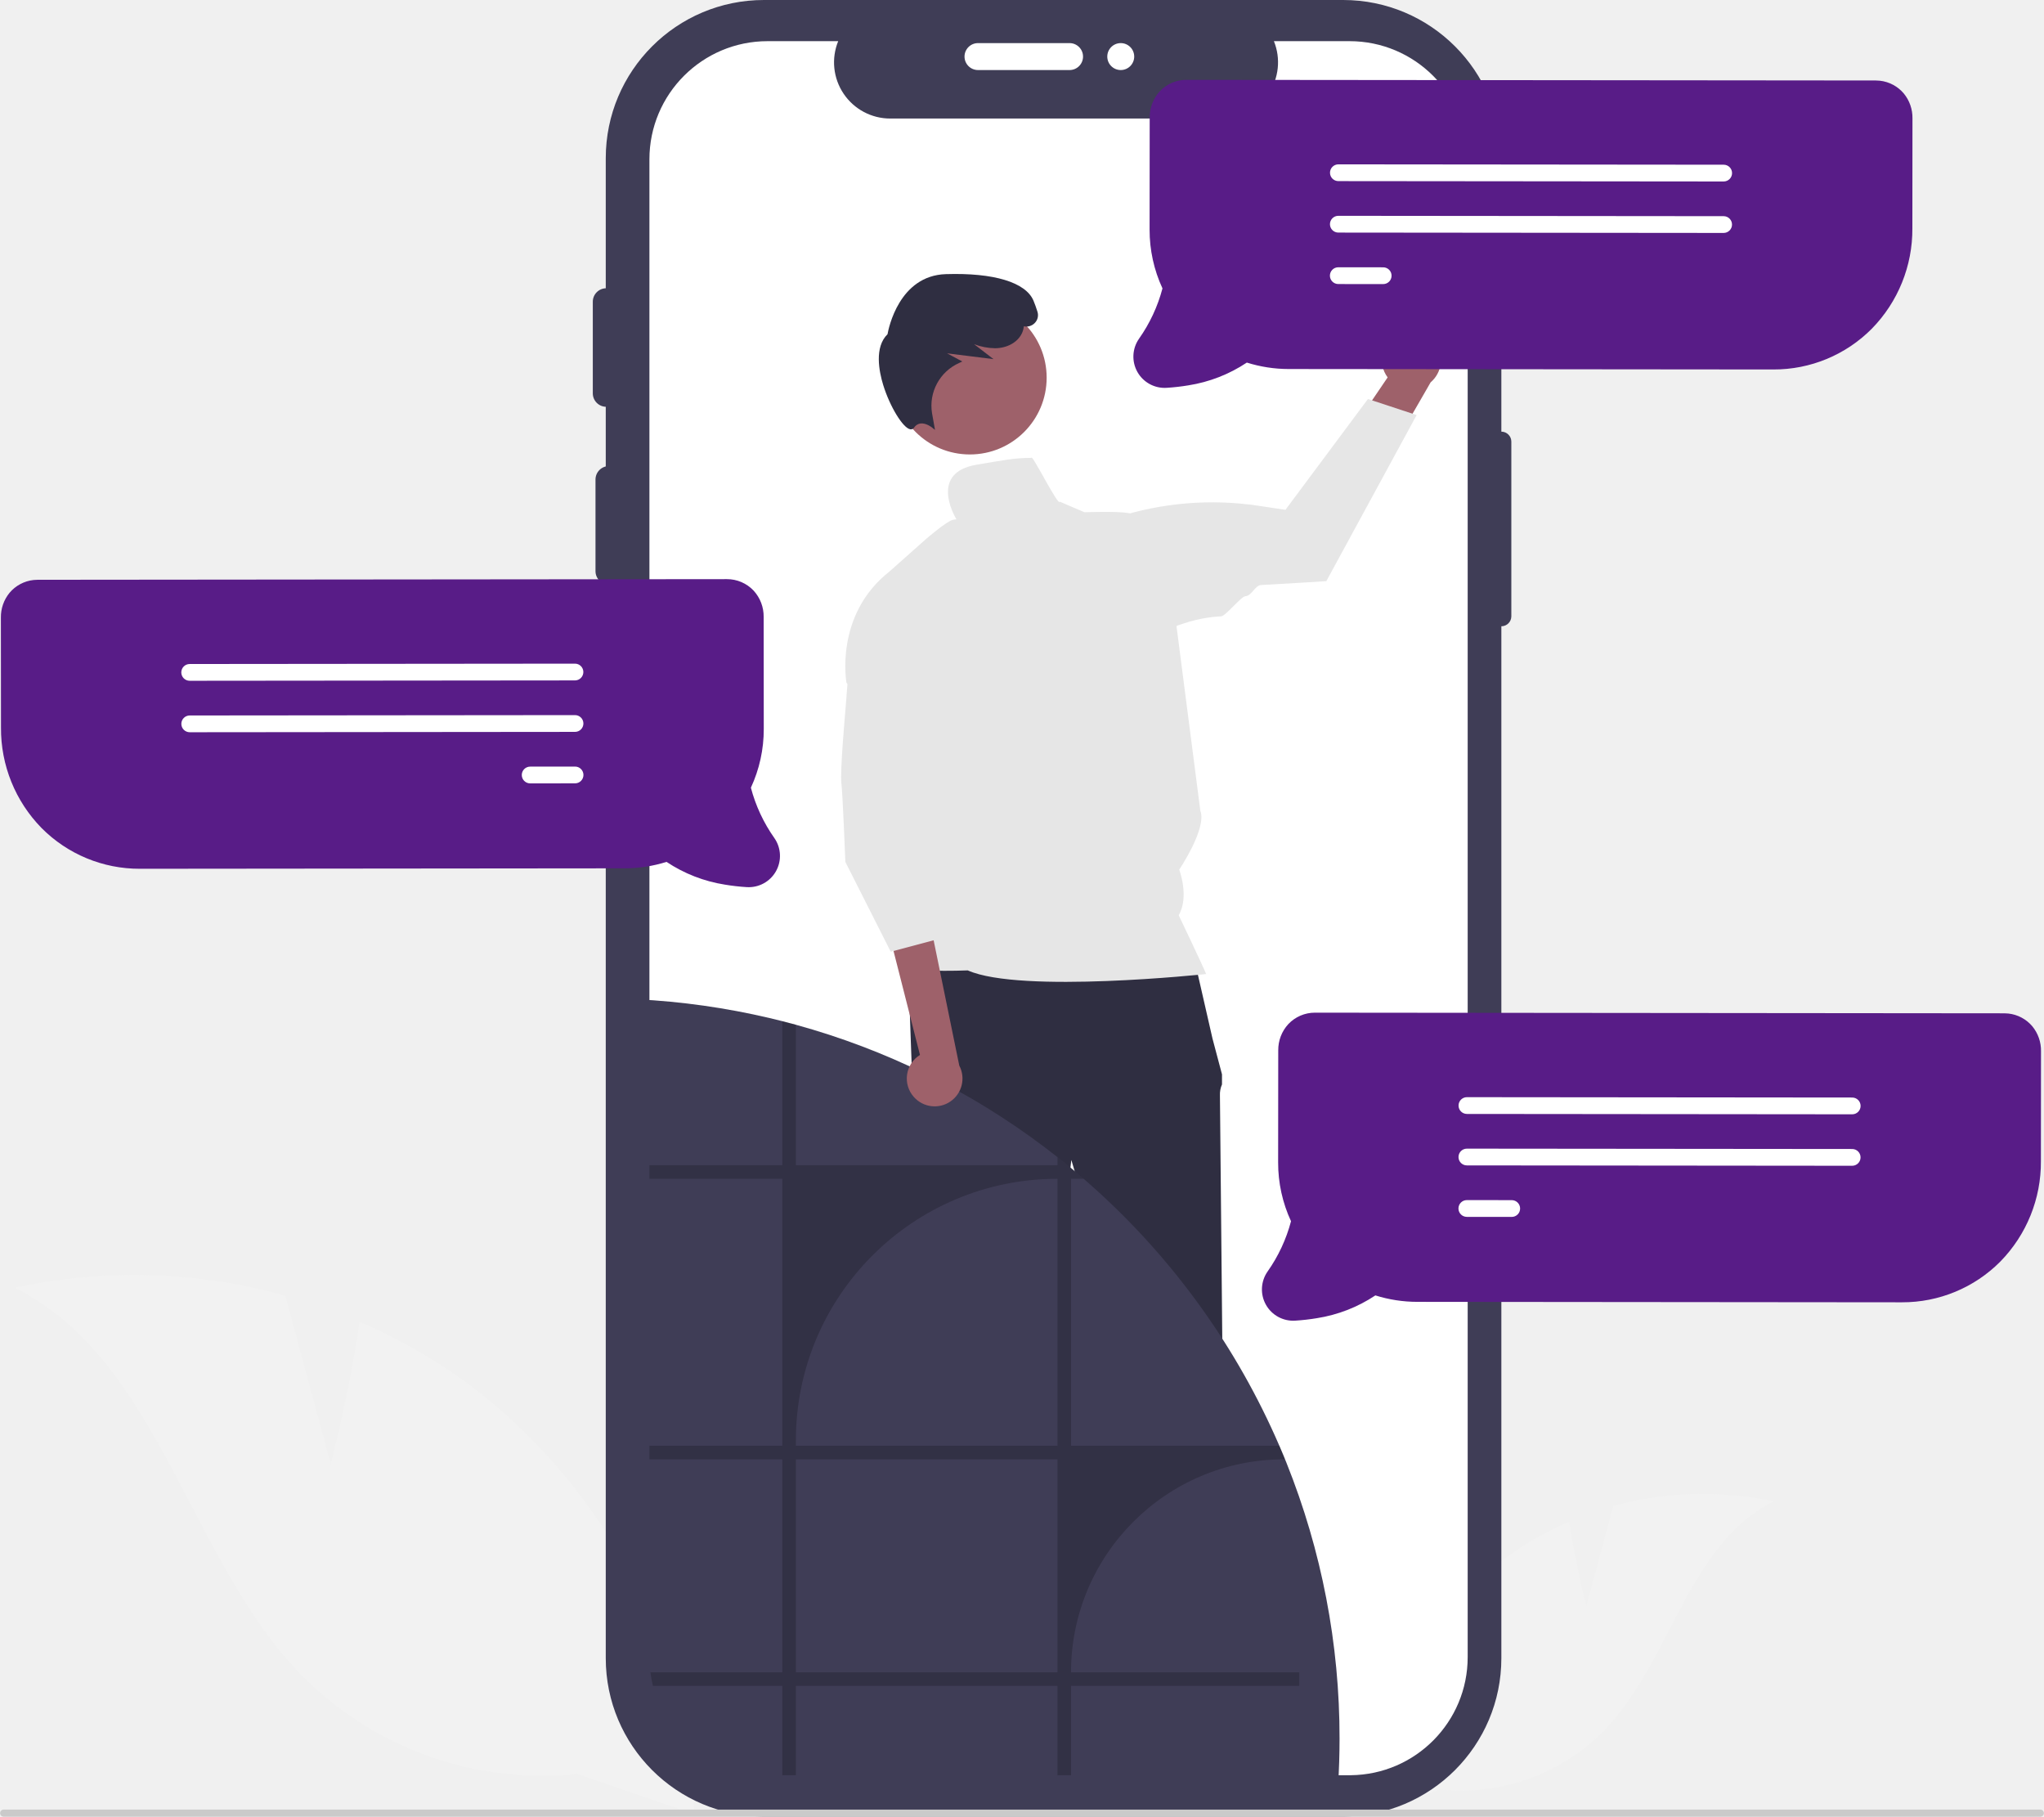
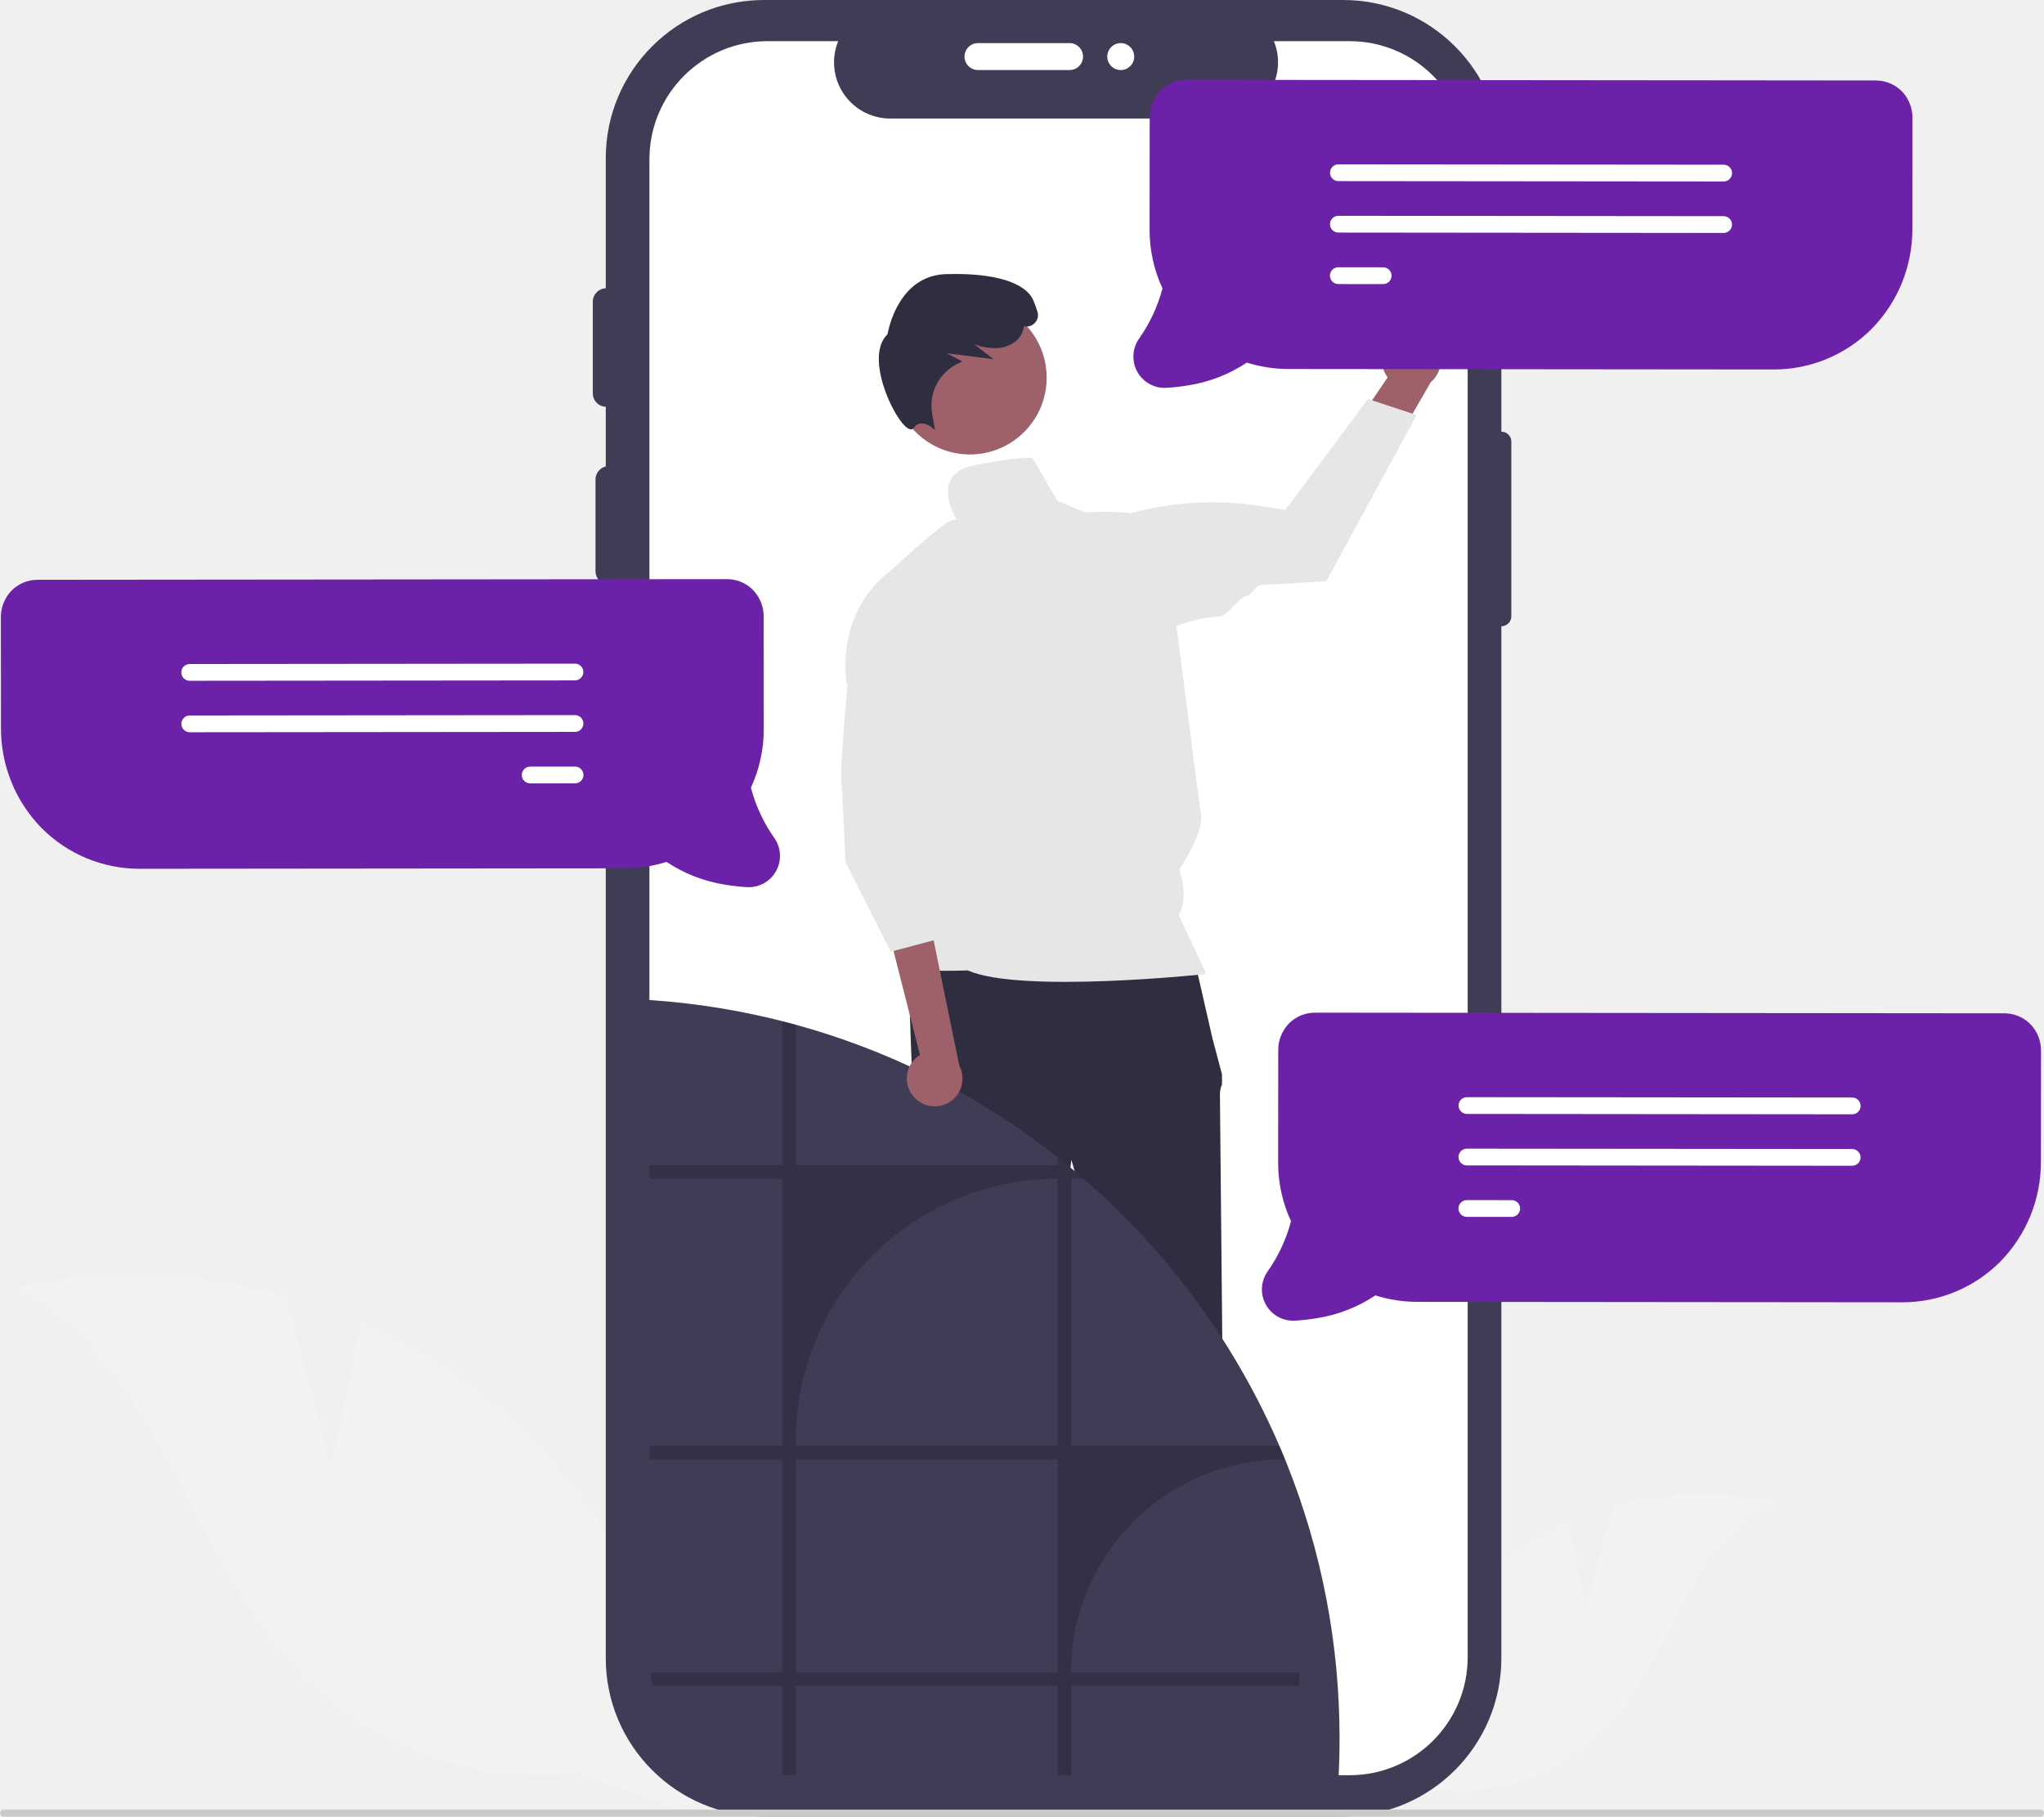
<svg xmlns="http://www.w3.org/2000/svg" data-name="Layer 1" width="683.763" height="607.631" viewBox="0 0 683.763 607.631">
  <path d="M788.784,683.304l8.985-33.366a111.491,111.491,0,0,1,53.62-1.573c-28.81,14.518-34.299,53.621-56.785,76.755a67.062,67.062,0,0,1-54.728,19.588l-23.179,7.96A112.375,112.375,0,0,1,759.568,668.909a108.549,108.549,0,0,1,23.494-13.769C785.086,669.111,788.784,683.304,788.784,683.304Z" transform="translate(-258.1184 -146.1844)" fill="#f2f2f2" />
  <path d="M368.749,635.862,353.585,579.548a188.17,188.17,0,0,0-90.499-2.656c48.625,24.502,57.889,90.499,95.839,129.544a113.185,113.185,0,0,0,92.367,33.06l39.12,13.434A189.662,189.662,0,0,0,418.059,611.567a183.204,183.204,0,0,0-39.652-23.238C374.99,611.908,368.749,635.862,368.749,635.862Z" transform="translate(-258.1184 -146.1844)" fill="#f2f2f2" />
  <path d="M760.354,290.558h0V199.111a52.927,52.927,0,0,0-52.927-52.927H513.686A52.927,52.927,0,0,0,460.759,199.111V700.794a52.927,52.927,0,0,0,52.927,52.927H707.428a52.927,52.927,0,0,0,52.927-52.927V355.651h0a3.338,3.338,0,0,0,3.338-3.338v-58.417A3.338,3.338,0,0,0,760.354,290.558Z" transform="translate(-258.1184 -146.1844)" fill="#3f3d56" />
  <path d="M749.09,199.474V700.433a39.5,39.5,0,0,1-39.088,39.503,3.471,3.471,0,0,1-.433.018H514.885a39.525,39.525,0,0,1-39.521-39.521V199.474a39.525,39.525,0,0,1,39.521-39.521h23.626a18.792,18.792,0,0,0,17.391,25.879H666.895a18.805,18.805,0,0,0,17.373-25.879h25.302A39.525,39.525,0,0,1,749.09,199.474Z" transform="translate(-258.1184 -146.1844)" fill="#fff" />
  <path d="M461.83,341.716a4.511,4.511,0,0,1-4.505-4.505V306.575a4.505,4.505,0,0,1,9.011,0V337.211A4.511,4.511,0,0,1,461.83,341.716Z" transform="translate(-258.1184 -146.1844)" fill="#3f3d56" />
  <path d="M460.929,282.246a4.511,4.511,0,0,1-4.505-4.505V247.104a4.505,4.505,0,0,1,9.011,0v30.636A4.511,4.511,0,0,1,460.929,282.246Z" transform="translate(-258.1184 -146.1844)" fill="#3f3d56" />
  <path d="M580.771,165.107a4.511,4.511,0,0,1,4.505-4.505h30.636a4.505,4.505,0,0,1,0,9.011H585.276A4.511,4.511,0,0,1,580.771,165.107Z" transform="translate(-258.1184 -146.1844)" fill="#fff" />
  <path d="M461.83,393.978a4.511,4.511,0,0,1-4.505-4.505V358.837a4.505,4.505,0,0,1,9.011,0v30.636A4.511,4.511,0,0,1,461.83,393.978Z" transform="translate(-258.1184 -146.1844)" fill="#3f3d56" />
  <circle cx="374.914" cy="18.922" r="4.505" fill="#fff" />
  <polygon points="332.956 574.34 345.082 574.339 350.85 527.569 332.954 527.569 332.956 574.34" fill="#9e616a" />
  <path d="M587.981,716.565l3.413-0,13.325-5.419,7.142,5.418h.001a15.219,15.219,0,0,1,15.218,15.218v.495l-39.098.001Z" transform="translate(-258.1184 -146.1844)" fill="#2f2e41" />
  <polygon points="389.29 574.34 401.416 574.339 407.184 527.569 389.288 527.569 389.29 574.34" fill="#9e616a" />
  <path d="M644.315,716.565l3.413-0,13.325-5.419,7.142,5.418h.001a15.219,15.219,0,0,1,15.218,15.218v.495l-39.098.001Z" transform="translate(-258.1184 -146.1844)" fill="#2f2e41" />
  <path d="M657.101,464.572l-95.271,2.485,1.657,46.393s-1.657,12.427,1.657,15.74,4.971,3.314,3.314,9.113,7.097,15.271,6.034,16.334-3.549,6.862-3.549,6.862l8.284,47.221s5.799,82.016,7.456,83.672,3.314,0,1.657,4.142-3.314,2.485-1.657,4.142a61.015,61.015,0,0,1,4.142,4.971h20.029s1.51-8.284,1.51-9.113,1.657-5.799,1.657-6.628-1.464-2.293-1.464-2.293a27.255,27.255,0,0,1-1.021-5.163c0-1.657-4.971-65.447-4.971-65.447l9.941-82.844L640.532,615.348s0,71.246,1.657,72.903,1.657.828.828,4.142-4.142,2.485-1.657,4.971,3.314-1.657,2.485,2.485l-.828,4.142,24.853.356s3.314-6.983,1.657-9.468-1.557-1.807.464-5.874,2.85-4.896,2.021-5.724-.828-5.235-.828-5.235l-4.142-79.266s-.828-83.672-.828-86.158a8.263,8.263,0,0,1,.688-3.727V505.521l-3.174-11.954Z" transform="translate(-258.1184 -146.1844)" fill="#2f2e41" />
  <circle cx="324.447" cy="126.32" r="25.682" fill="#9e616a" />
  <path d="M570.896,289.973l-1.039-.833c-.02-.016-1.993-1.581-3.876-1.307a3.077,3.077,0,0,0-2.102,1.4,1.221,1.221,0,0,1-1.251.533c-2.443-.385-6.855-7.615-9.078-14.877-1.371-4.479-2.987-12.594,1.464-16.918.345-1.958,3.895-19.607,19.503-20.097,16.058-.511,26.749,2.732,29.328,8.879.439,1.046.882,2.277,1.316,3.659a3.757,3.757,0,0,1-.972,3.89,3.925,3.925,0,0,1-3.577,1.02,7.268,7.268,0,0,1-.612,2.282c-1.403,3.041-4.935,5.025-8.996,5.056a20.469,20.469,0,0,1-7.036-1.357L590.467,266.3l-15.527-1.932,5.086,2.719-1.019.484a15.647,15.647,0,0,0-9.105,16.81Z" transform="translate(-258.1184 -146.1844)" fill="#2f2e41" />
  <path d="M652.422,452.296c3.613-6.24.172-15.256.172-15.256s9.349-13.822,7.055-19.718l-11.009-85.307s-3.441-9.176-11.47-13.764c-2.203-1.259-13.765-.764-16.302-.743l-8.236-3.521c-.479,1.747-9.462-16.464-9.509-14.653-5.735,0-9.429.791-18.352,2.294-15.494,2.611-7.687,16.611-6.706,18.263a8.103,8.103,0,0,0-1.174.163c-2.019.379-8.901,6.332-8.901,6.332l-12.308,10.931c-18.547,14.556-14.395,37.267-14.395,37.267l27.047,27.219-11.849,54.61s5.035,8.109,2.432,11.746,22.941,2.592,22.941,2.592c17.63,7.857,79.741,1.216,79.741,1.216C660.738,469.719,652.422,452.296,652.422,452.296Z" transform="translate(-258.1184 -146.1844)" fill="#e6e6e6" />
  <path d="M259.309,753.816H940.691a1.191,1.191,0,0,0,0-2.381H259.309a1.191,1.191,0,0,0,0,2.381Z" transform="translate(-258.1184 -146.1844)" fill="#cacaca" />
  <path d="M706.228,727.724q0,7.785-.49,15.44a3.022,3.022,0,0,1-.43.02h-194.68a39.534,39.534,0,0,1-38.34-29.9,37.341,37.341,0,0,1-.85-4.53,38.852,38.852,0,0,1-.33-5.09v-223.25a247.295,247.295,0,0,1,44.46,6.28c1.43.33,2.85.68,4.26,1.04.09.02.18.05.27.07,1.43.36,2.85.74,4.26,1.13a246.328,246.328,0,0,1,83.25,40.99c1.43,1.07,2.85,2.17,4.26,3.28l.27.21q3.54,2.79,6.97,5.72c.51.43,1.02.87,1.52,1.32,1.23,1.06,2.46,2.14,3.66,3.23a248.139,248.139,0,0,1,61.8,86.06c.47,1.07.92,2.15,1.37,3.23q.27.66.54,1.32c.17.4.33.8.49,1.2A247.055,247.055,0,0,1,706.228,727.724Z" transform="translate(-258.1184 -146.1844)" fill="#3f3d56" />
  <path d="M616.398,705.524a71.221,71.221,0,0,1,71.23-71.23h.37q-.27-.66-.54-1.32c-.45-1.08-.9-2.16-1.37-3.23h-69.69v-89.29h4.23c-.5-.45-1.01-.89-1.52-1.32q-3.435-2.925-6.97-5.72l-.27-.21v2.7h-87.51v-46.97c-1.41-.39-2.83-.77-4.26-1.13-.09-.02-.18-.05-.27-.07v48.17h-44.46v4.55h44.46v89.29h-44.46v4.55h44.46v71.23h-44.13a37.342,37.342,0,0,0,.85,4.53h43.28v29.9h4.53v-29.9h87.51v29.9h4.53v-29.9h76.35v-4.53Zm-4.53,0h-87.51v-71.23h87.51Zm0-75.78h-87.51v-1.78a87.511,87.511,0,0,1,87.51-87.51Z" transform="translate(-258.1184 -146.1844)" opacity="0.2" />
  <path d="M563.803,513.064a9.251,9.251,0,0,1,2.065-14.034L554.2,453.162l15.952,6.113,8.866,43.313A9.301,9.301,0,0,1,563.803,513.064Z" transform="translate(-258.1184 -146.1844)" fill="#9e616a" />
  <path d="M542.33,365.862,540.889,384.179s-1.791,20.123-1.322,23.844,1.342,26.445,1.342,26.445l15.185,30.04,17.205-4.588-1.03-14.092,1.03,12.945,2.294-11.47-5.735-19.499,3.441-6.882-1.735-23.102Z" transform="translate(-258.1184 -146.1844)" fill="#e6e6e6" />
-   <path d="M937.978,489.45a12.225,12.225,0,0,0-8.025-4.273,12.531,12.531,0,0,0-1.338-.073L698.009,484.889a12.205,12.205,0,0,0-8.919,3.827,12.771,12.771,0,0,0-3.372,8.814l-.035,37.461a46.421,46.421,0,0,0,4.309,19.654,52.3,52.3,0,0,1-7.864,16.852,10.458,10.458,0,0,0,9.276,16.4,70.793,70.793,0,0,0,7.254-.825,48.933,48.933,0,0,0,19.553-7.616,46.728,46.728,0,0,0,14.003,2.155l162.155.151a46.131,46.131,0,0,0,32.911-13.634,47.497,47.497,0,0,0,13.567-33.573l.034-36.771A12.793,12.793,0,0,0,937.978,489.45Z" transform="translate(-258.1184 -146.1844)" fill="#581c87" />
+   <path d="M937.978,489.45a12.225,12.225,0,0,0-8.025-4.273,12.531,12.531,0,0,0-1.338-.073L698.009,484.889a12.205,12.205,0,0,0-8.919,3.827,12.771,12.771,0,0,0-3.372,8.814l-.035,37.461a46.421,46.421,0,0,0,4.309,19.654,52.3,52.3,0,0,1-7.864,16.852,10.458,10.458,0,0,0,9.276,16.4,70.793,70.793,0,0,0,7.254-.825,48.933,48.933,0,0,0,19.553-7.616,46.728,46.728,0,0,0,14.003,2.155l162.155.151a46.131,46.131,0,0,0,32.911-13.634,47.497,47.497,0,0,0,13.567-33.573l.034-36.771A12.793,12.793,0,0,0,937.978,489.45Z" transform="translate(-258.1184 -146.1844)" fill="#6b21a8" />
  <path d="M877.724,518.883l-128.889-.12a2.804,2.804,0,1,1,.005-5.609l128.889.12a2.804,2.804,0,0,1-.005,5.609Z" transform="translate(-258.1184 -146.1844)" fill="#fff" />
  <path d="M877.708,536.096l-128.889-.12a2.804,2.804,0,1,1,.005-5.609l128.889.12a2.804,2.804,0,0,1-.005,5.609Z" transform="translate(-258.1184 -146.1844)" fill="#fff" />
  <path d="M763.823,553.203l-15.02-.014a2.804,2.804,0,1,1,.005-5.609l15.02.014a2.804,2.804,0,0,1-.005,5.609Z" transform="translate(-258.1184 -146.1844)" fill="#fff" />
-   <path d="M261.319,344.45a12.225,12.225,0,0,1,8.025-4.273,12.531,12.531,0,0,1,1.338-.073l230.607-.215a12.205,12.205,0,0,1,8.919,3.827,12.771,12.771,0,0,1,3.372,8.814l.035,37.461a46.421,46.421,0,0,1-4.309,19.654,52.3,52.3,0,0,0,7.864,16.852,10.458,10.458,0,0,1-9.276,16.4,70.793,70.793,0,0,1-7.254-.825,48.933,48.933,0,0,1-19.553-7.616,46.728,46.728,0,0,1-14.003,2.155l-162.155.151a46.131,46.131,0,0,1-32.911-13.634,47.497,47.497,0,0,1-13.567-33.573l-.034-36.771A12.793,12.793,0,0,1,261.319,344.45Z" transform="translate(-258.1184 -146.1844)" fill="#581c87" />
+   <path d="M261.319,344.45a12.225,12.225,0,0,1,8.025-4.273,12.531,12.531,0,0,1,1.338-.073l230.607-.215a12.205,12.205,0,0,1,8.919,3.827,12.771,12.771,0,0,1,3.372,8.814l.035,37.461a46.421,46.421,0,0,1-4.309,19.654,52.3,52.3,0,0,0,7.864,16.852,10.458,10.458,0,0,1-9.276,16.4,70.793,70.793,0,0,1-7.254-.825,48.933,48.933,0,0,1-19.553-7.616,46.728,46.728,0,0,1-14.003,2.155l-162.155.151a46.131,46.131,0,0,1-32.911-13.634,47.497,47.497,0,0,1-13.567-33.573l-.034-36.771A12.793,12.793,0,0,1,261.319,344.45Z" transform="translate(-258.1184 -146.1844)" fill="#6b21a8" />
  <path d="M318.765,371.081a2.808,2.808,0,0,1,2.802-2.807l128.889-.12a2.804,2.804,0,0,1,.005,5.609l-128.889.12A2.808,2.808,0,0,1,318.765,371.081Z" transform="translate(-258.1184 -146.1844)" fill="#fff" />
  <path d="M318.781,388.294a2.808,2.808,0,0,1,2.802-2.807l128.889-.12a2.804,2.804,0,0,1,.005,5.609l-128.889.12A2.808,2.808,0,0,1,318.781,388.294Z" transform="translate(-258.1184 -146.1844)" fill="#fff" />
  <path d="M432.666,405.401a2.808,2.808,0,0,1,2.802-2.807l15.02-.014a2.804,2.804,0,0,1,.005,5.609l-15.02.014A2.808,2.808,0,0,1,432.666,405.401Z" transform="translate(-258.1184 -146.1844)" fill="#fff" />
  <path d="M725.791,257.743a9.83,9.83,0,0,0-3.478,14.667l-19.608,28.912,18.152.235,15.837-27.491A9.884,9.884,0,0,0,725.791,257.744Z" transform="translate(-258.1184 -146.1844)" fill="#9e616a" />
  <path d="M732.017,285.008l-30.207,55.544-.269.018c-.222.015-9.832.651-21.57,1.288-1.98.107-3.146,3.619-5.212,3.724-1.423.072-6.675,6.673-8.111,6.741-12.794.608-20.132,6.455-25,6-6.598-.55-15.388-18.701-20.182-23.268l-.112-.12-.017-.163a14.724,14.724,0,0,1,10.018-15.453,104.296,104.296,0,0,1,47.678-3.979l9.092,1.368,27.598-37.068Z" transform="translate(-258.1184 -146.1844)" fill="#e6e6e6" />
-   <path d="M894.978,177.45a12.225,12.225,0,0,0-8.025-4.273,12.531,12.531,0,0,0-1.338-.073L655.009,172.889a12.205,12.205,0,0,0-8.919,3.827,12.771,12.771,0,0,0-3.372,8.814l-.035,37.461a46.421,46.421,0,0,0,4.309,19.654,52.3,52.3,0,0,1-7.864,16.852,10.458,10.458,0,0,0,9.276,16.4,70.793,70.793,0,0,0,7.254-.825,48.933,48.933,0,0,0,19.553-7.616,46.728,46.728,0,0,0,14.003,2.155l162.155.151a46.131,46.131,0,0,0,32.911-13.634,47.497,47.497,0,0,0,13.567-33.573l.034-36.771A12.793,12.793,0,0,0,894.978,177.45Z" transform="translate(-258.1184 -146.1844)" fill="#581c87" />
+   <path d="M894.978,177.45a12.225,12.225,0,0,0-8.025-4.273,12.531,12.531,0,0,0-1.338-.073L655.009,172.889a12.205,12.205,0,0,0-8.919,3.827,12.771,12.771,0,0,0-3.372,8.814l-.035,37.461a46.421,46.421,0,0,0,4.309,19.654,52.3,52.3,0,0,1-7.864,16.852,10.458,10.458,0,0,0,9.276,16.4,70.793,70.793,0,0,0,7.254-.825,48.933,48.933,0,0,0,19.553-7.616,46.728,46.728,0,0,0,14.003,2.155l162.155.151a46.131,46.131,0,0,0,32.911-13.634,47.497,47.497,0,0,0,13.567-33.573l.034-36.771A12.793,12.793,0,0,0,894.978,177.45Z" transform="translate(-258.1184 -146.1844)" fill="#6b21a8" />
  <path d="M834.724,206.883l-128.889-.12a2.804,2.804,0,1,1,.005-5.609l128.889.12a2.804,2.804,0,0,1-.005,5.609Z" transform="translate(-258.1184 -146.1844)" fill="#fff" />
  <path d="M834.708,224.096l-128.889-.12a2.804,2.804,0,1,1,.005-5.609l128.889.12a2.804,2.804,0,0,1-.005,5.609Z" transform="translate(-258.1184 -146.1844)" fill="#fff" />
  <path d="M720.823,241.203l-15.02-.014a2.804,2.804,0,1,1,.005-5.609l15.02.014a2.804,2.804,0,0,1-.005,5.609Z" transform="translate(-258.1184 -146.1844)" fill="#fff" />
</svg>
